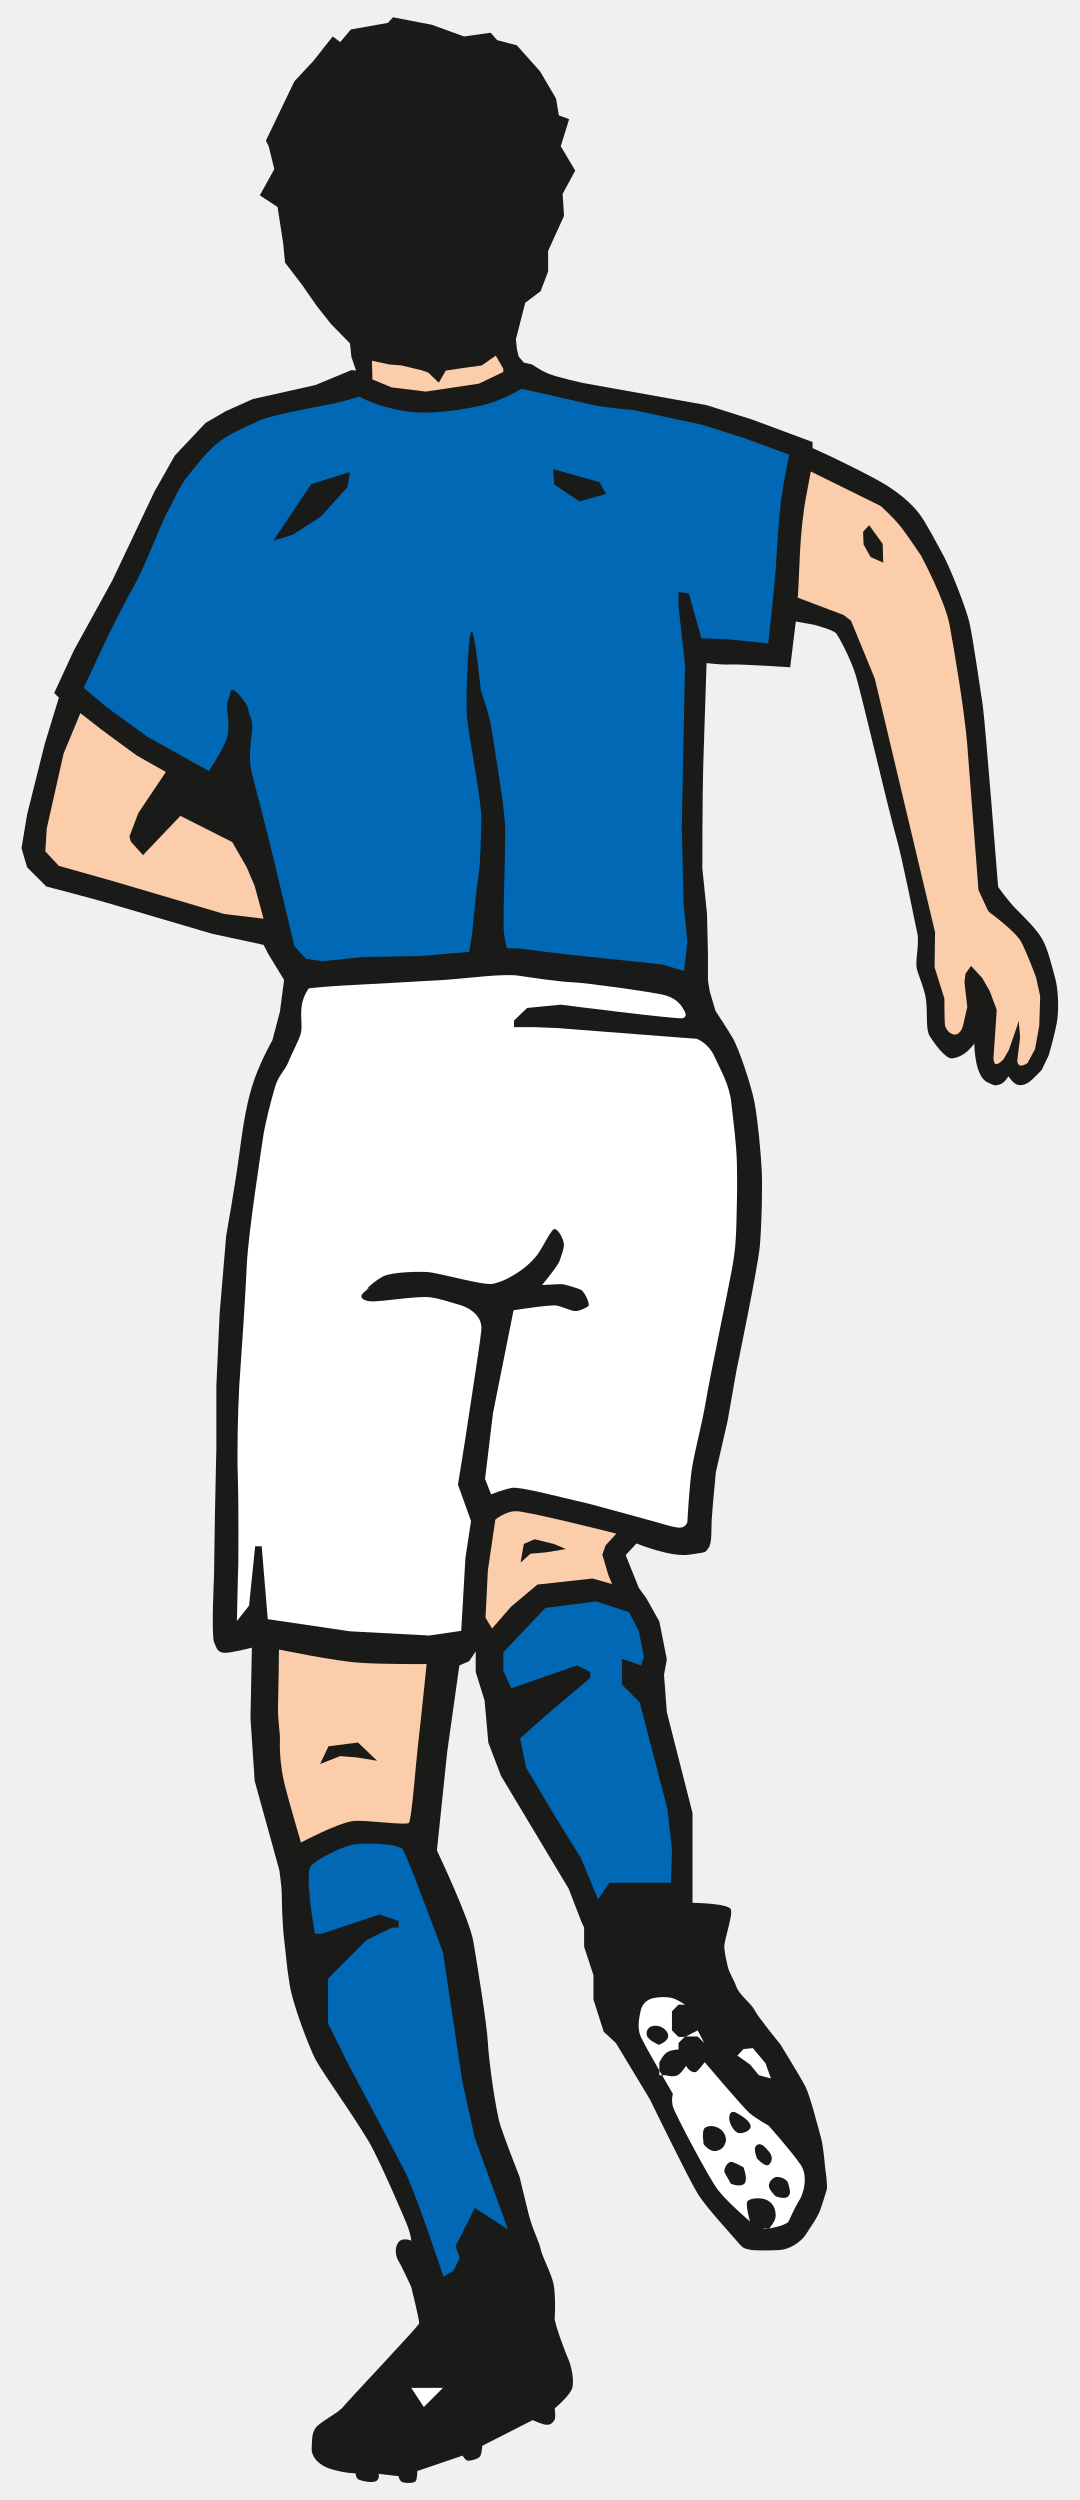
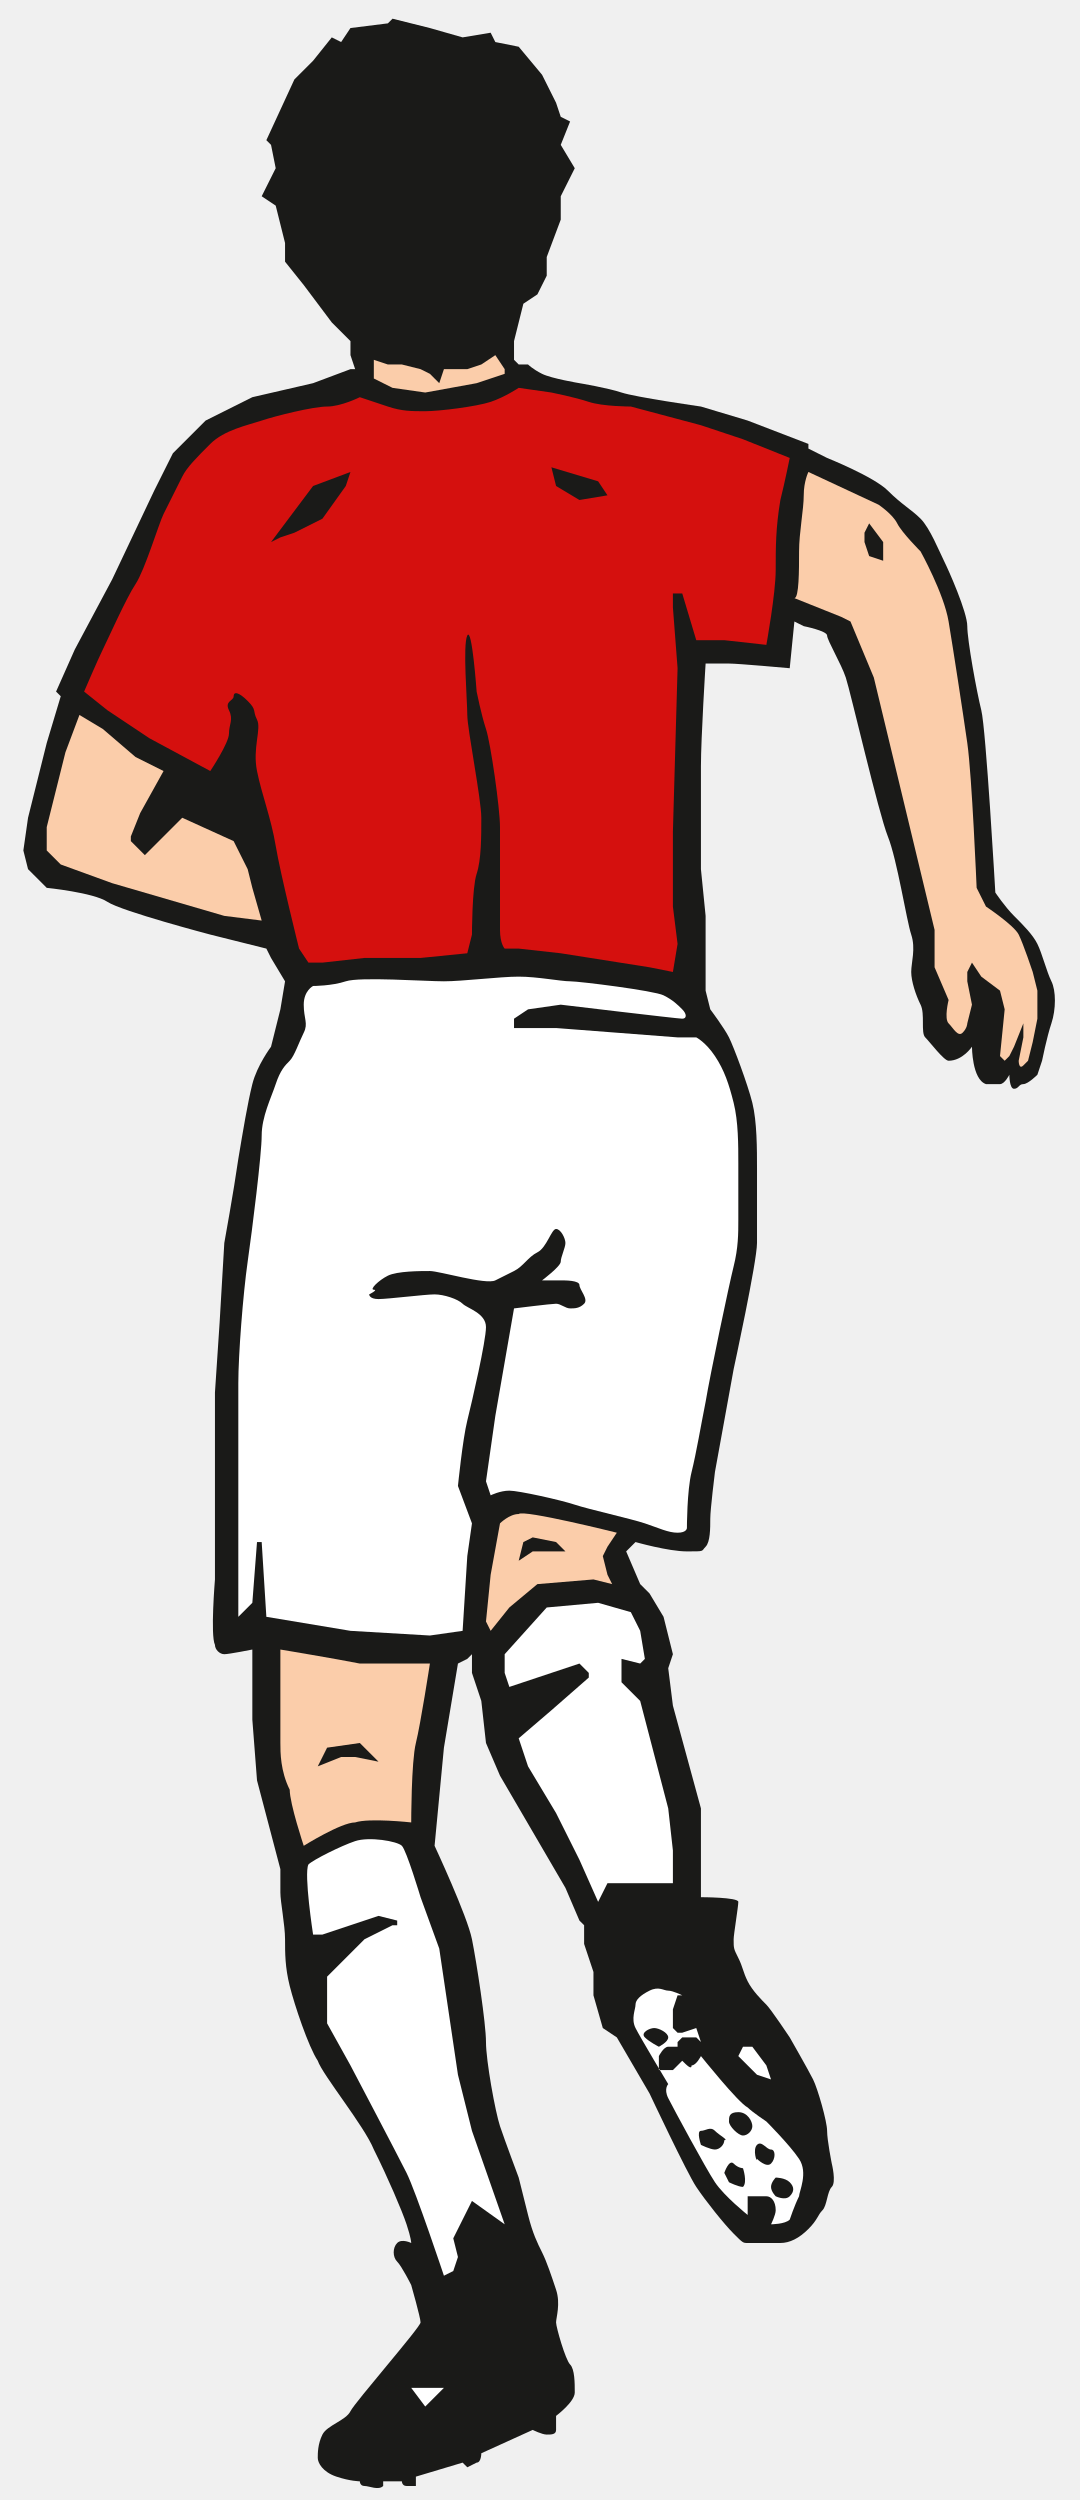
- <svg xmlns="http://www.w3.org/2000/svg" version="1.1" id="Ebene_1" x="0px" y="0px" width="23.1px" height="53.5px" viewBox="0 0 23.1 53.5" style="enable-background:new 0 0 23.1 53.5;" xml:space="preserve">
+ <svg xmlns="http://www.w3.org/2000/svg" version="1.1" id="Ebene_1" x="0px" y="0px" viewBox="0 0 23.1 53.5" style="enable-background:new 0 0 23.1 53.5;" xml:space="preserve">
  <style type="text/css">
- 
	.st0{fill-rule:evenodd;clip-rule:evenodd;fill:#1A1A18;}
- 	.st1{fill:#FBCDAA;}
- 	.st2{fill-rule:evenodd;clip-rule:evenodd;fill:#FBCDAA;}
- 	.st3{fill-rule:evenodd;clip-rule:evenodd;fill:#FFFFFF;}
- 	.st4{fill-rule:evenodd;clip-rule:evenodd;fill:#0068B4;}
- 
+ 	.st1{fill-rule:evenodd;clip-rule:evenodd;fill:#FBCDAA;}
+ 	.st2{fill-rule:evenodd;clip-rule:evenodd;fill:#FFFFFF;}
+ 	.st3{fill-rule:evenodd;clip-rule:evenodd;fill:#D5100E;}
+ 	.st4{fill:#FBCDAA;}
</style>
-   <path class="st0" d="M21.39,23.21c-0.12,0.03-0.11,0.02-0.26-0.05c-0.28-0.13-0.28-0.83-0.28-0.83s-0.18,0.29-0.48,0.32  c-0.14,0.01-0.4-0.35-0.48-0.49s-0.04-0.48-0.07-0.74s-0.16-0.52-0.2-0.69s0.06-0.54,0.01-0.76s-0.32-1.61-0.46-2.09  s-0.75-3.09-0.86-3.44s-0.36-0.82-0.42-0.89s-0.47-0.18-0.47-0.18l-0.39-0.07l-0.12,0.98c0,0-1.06-0.07-1.27-0.06  s-0.52-0.03-0.52-0.03s-0.05,1.56-0.07,2.17c-0.02,0.6-0.02,2.22-0.02,2.22l0.1,0.98l0.02,0.86v0.56l0.04,0.24l0.12,0.41  c0,0,0.27,0.41,0.38,0.6s0.39,0.99,0.46,1.38c0.07,0.39,0.13,1.04,0.15,1.42c0.02,0.38,0,1.19-0.04,1.64s-0.5,2.66-0.5,2.66  l-0.19,1.08l-0.25,1.09c0,0-0.08,0.83-0.09,1.03s0.01,0.5-0.07,0.6c-0.08,0.1-0.01,0.08-0.41,0.14s-1.13-0.24-1.13-0.24l-0.23,0.25  l0.28,0.7l0.16,0.22l0.28,0.5l0.16,0.81l-0.06,0.33l0.06,0.8l0.55,2.16v1.92c0,0,0.77,0.01,0.82,0.14s-0.15,0.66-0.14,0.82  c0.02,0.17,0.03,0.22,0.07,0.39s0.13,0.28,0.19,0.45c0.06,0.17,0.33,0.37,0.39,0.5c0.06,0.13,0.55,0.73,0.55,0.73  s0.42,0.68,0.53,0.89s0.29,0.94,0.34,1.11s0.09,0.66,0.09,0.66s0.06,0.38,0.03,0.46s-0.11,0.38-0.17,0.5  c-0.06,0.13-0.15,0.25-0.27,0.44s-0.38,0.33-0.56,0.34s-0.56,0.02-0.66-0.01s-0.11,0-0.26-0.18s-0.64-0.7-0.83-1  s-1.03-2.03-1.03-2.03l-0.73-1.21l-0.26-0.24l-0.22-0.69v-0.52l-0.2-0.61v-0.41l-0.06-0.13l-0.27-0.7l-1.45-2.42l-0.27-0.71  l-0.08-0.9l-0.19-0.61l0-0.44l-0.14,0.21l-0.21,0.09l-0.26,1.85L9.35,39.6c0,0,0.7,1.47,0.78,1.95c0.08,0.48,0.29,1.76,0.31,2.16  s0.17,1.47,0.27,1.78c0.1,0.31,0.41,1.1,0.41,1.1s0.1,0.42,0.19,0.78c0.09,0.36,0.23,0.6,0.26,0.76s0.24,0.54,0.28,0.77  s0.03,0.59,0.02,0.7s0.23,0.75,0.29,0.88c0.06,0.13,0.13,0.44,0.09,0.61s-0.38,0.45-0.38,0.45s0.03,0.21-0.01,0.26  c-0.04,0.05-0.07,0.09-0.16,0.09s-0.3-0.1-0.3-0.1l-1.08,0.55c0,0-0.01,0.19-0.05,0.23c-0.03,0.05-0.19,0.09-0.25,0.09  c-0.06,0-0.12-0.11-0.12-0.11l-0.97,0.33c0,0,0,0.16-0.03,0.21s-0.16,0.05-0.24,0.04c-0.12-0.01-0.13-0.14-0.13-0.14L8.1,52.94  c0,0,0.03,0.08-0.03,0.14C8,53.15,7.77,53.1,7.69,53.07c-0.08-0.03-0.08-0.14-0.08-0.14s-0.22,0-0.52-0.09  c-0.3-0.09-0.43-0.29-0.42-0.44s-0.01-0.32,0.09-0.45s0.48-0.31,0.59-0.45s1.61-1.72,1.62-1.78S8.8,48.94,8.8,48.94  s-0.2-0.44-0.27-0.55s-0.09-0.3,0-0.41c0.09-0.11,0.27-0.03,0.27-0.03s0-0.14-0.13-0.44s-0.4-0.94-0.68-1.5  c-0.24-0.48-1.07-1.62-1.24-1.94c-0.16-0.32-0.48-1.17-0.55-1.59c-0.07-0.43-0.08-0.66-0.12-0.98c-0.04-0.32-0.05-0.84-0.05-0.97  s-0.05-0.5-0.05-0.5l-0.53-1.92l-0.09-1.34l0.03-1.51c0,0-0.46,0.12-0.59,0.11c-0.14-0.01-0.16-0.08-0.22-0.23  c-0.06-0.15,0-1.42,0-1.42l0.02-1.34L4.63,31v-1.34l0.07-1.55l0.14-1.66c0,0,0.2-1.13,0.28-1.75c0.08-0.62,0.17-1.18,0.33-1.62  s0.38-0.82,0.38-0.82l0.16-0.61l0.09-0.68l-0.33-0.54l-0.11-0.21l-1.11-0.24c0,0-1.86-0.55-2.24-0.66s-1.3-0.35-1.3-0.35l-0.41-0.41  l-0.12-0.41l0.12-0.72l0.38-1.52l0.3-0.98l-0.1-0.1l0.42-0.91l0.83-1.51l0.89-1.88l0.44-0.78l0.66-0.7l0.43-0.25l0.58-0.26l1.34-0.3  l0.77-0.32l0.1,0.01l-0.1-0.29L7.49,7.35L7.08,6.93l-0.3-0.38L6.46,6.09L6.1,5.62L6.06,5.21L5.94,4.43L5.56,4.18l0.31-0.56  L5.75,3.13L5.69,3.01L6.3,1.74l0.41-0.44l0.41-0.52L7.28,0.9l0.23-0.27L8.3,0.49l0.11-0.12l0.83,0.16l0.69,0.25L10.5,0.7l0.14,0.16  l0.42,0.11l0.5,0.56l0.34,0.58l0.06,0.36l0.22,0.08L12,3.13l0.31,0.52l-0.27,0.5l0.03,0.47l-0.34,0.75v0.44l-0.16,0.42l-0.33,0.25  l-0.2,0.78l0.02,0.2l0.04,0.17l0.11,0.13l0.18,0.04c0,0,0.13,0.1,0.33,0.19C11.93,8.08,12.5,8.2,12.5,8.2s0.56,0.1,0.89,0.16  s1.73,0.31,1.73,0.31l0.98,0.31l1.29,0.48v0.13l0.35,0.16c0,0,0.95,0.45,1.27,0.66s0.52,0.4,0.66,0.58s0.4,0.68,0.53,0.92  s0.48,1.11,0.55,1.43s0.23,1.42,0.28,1.75s0.33,3.89,0.33,3.89s0.22,0.31,0.39,0.48s0.42,0.41,0.55,0.63s0.22,0.63,0.28,0.84  s0.08,0.6,0.05,0.86s-0.19,0.8-0.19,0.8l-0.15,0.31c0,0-0.2,0.21-0.26,0.25s-0.12,0.08-0.23,0.07s-0.22-0.19-0.22-0.19  S21.51,23.17,21.39,23.21z" />
-   <path id="skin-arm-r" class="st2" d="M17.12,11.81c0.02-0.4,0.07-0.87,0.13-1.18s0.1-0.54,0.1-0.54l1.5,0.74c0,0,0.26,0.24,0.4,0.41  s0.46,0.65,0.46,0.65s0.51,0.95,0.61,1.48s0.33,1.91,0.38,2.58s0.24,3.1,0.24,3.1l0.2,0.43l0.03,0.04c0,0,0.56,0.41,0.68,0.63  s0.32,0.76,0.32,0.76l0.09,0.41l-0.02,0.63l-0.09,0.5L22,22.73c0,0-0.01,0.04-0.12,0.07s-0.11-0.11-0.11-0.11l0.06-0.49l-0.03-0.36  l-0.02,0.08l-0.19,0.55l-0.11,0.19c0,0-0.06,0.08-0.14,0.11s-0.08-0.13-0.08-0.13l0.07-1.03l-0.15-0.4l-0.16-0.28l-0.24-0.26  l-0.12,0.17l-0.02,0.18l0.06,0.53l-0.09,0.39c0,0-0.02,0.14-0.13,0.19s-0.25-0.09-0.26-0.21s-0.01-0.55-0.01-0.55l-0.21-0.67  l0.01-0.75l-1.29-5.43l-0.51-1.24l-0.16-0.12l-0.98-0.37C17.08,12.79,17.1,12.2,17.12,11.81z" />
-   <polygon class="st0" points="18.63,11.92 18.48,11.65 18.47,11.38 18.6,11.24 18.89,11.64 18.9,12.04 18.63,11.92 " />
-   <path class="st3" d="M16.87,47.55c-0.1,0.09-0.41,0.14-0.41,0.14h-0.14l0.04,0.01l0.1-0.01c0,0,0.14-0.16,0.14-0.27  c0-0.15-0.06-0.28-0.19-0.34S16.06,47.04,16,47.1s0.05,0.44,0.05,0.44s-0.49-0.42-0.69-0.68c-0.2-0.27-0.92-1.63-0.96-1.78  s0-0.27,0-0.27s-0.61-1.04-0.69-1.23s-0.03-0.41,0-0.55s0.13-0.24,0.27-0.27s0.3-0.03,0.41,0s0.27,0.14,0.27,0.14h-0.14l-0.14,0.14  v0.41l0.14,0.14h0.14l0.27-0.14l0.14,0.27l-0.14-0.14h-0.27l-0.14,0.14v0.14c0,0-0.13,0-0.23,0.05s-0.18,0.23-0.18,0.23v0.27h0.14  c0,0,0.15,0.05,0.25,0c0.11-0.06,0.17-0.22,0.19-0.19c0.06,0.11,0.17,0.15,0.22,0.11c0.06-0.05,0.17-0.2,0.17-0.2  s0.82,0.97,0.96,1.09s0.41,0.27,0.41,0.27s0.48,0.54,0.68,0.83c0.19,0.27,0.04,0.69-0.04,0.79C17.02,47.22,16.87,47.55,16.87,47.55  S16.99,47.43,16.87,47.55z" />
-   <path class="st0" d="M16.6,47c0,0-0.11-0.1-0.14-0.19s0.06-0.2,0.14-0.22s0.25,0.04,0.27,0.14c0.02,0.1,0.07,0.19,0,0.27  S16.6,47,16.6,47L16.6,47z" />
-   <path id="player-jersey" class="st4" d="M16.44,13.77l-0.87-0.09l-0.56-0.02l-0.27-0.96l-0.22-0.03l0,0.3l0.14,1.26l-0.07,3.48  l0.04,1.64l0.08,0.8l-0.07,0.63l-0.47-0.14L12,20.41l-0.88-0.11l-0.27-0.01c0,0-0.05-0.15-0.07-0.37s0.04-1.77,0.03-2.21  s-0.24-1.76-0.29-2.1s-0.23-0.83-0.23-0.83s-0.14-1.42-0.21-1.25s-0.11,1.44-0.09,1.78s0.32,1.83,0.31,2.22s-0.01,0.87-0.06,1.2  s-0.14,1.29-0.14,1.29l-0.06,0.35l-1.05,0.09l-1.22,0.02l-0.87,0.09l-0.35-0.05L6.3,20.25c0,0-0.39-1.65-0.52-2.18  s-0.3-1.15-0.4-1.57s0.08-0.94-0.01-1.13c-0.09-0.18,0-0.18-0.17-0.4s-0.26-0.25-0.27-0.15s-0.09,0.2-0.07,0.36  c0.02,0.16,0.04,0.3,0.02,0.52s-0.41,0.8-0.41,0.8l-1.31-0.73l-0.87-0.63l-0.5-0.42c0,0,0.34-0.72,0.44-0.94s0.54-1.08,0.7-1.36  s0.54-1.27,0.65-1.46s0.27-0.58,0.45-0.79s0.33-0.43,0.59-0.66S5.33,9.11,5.55,9s1.16-0.28,1.47-0.34s0.67-0.17,0.67-0.17  s0.29,0.15,0.57,0.22s0.49,0.12,0.84,0.12s1.05-0.09,1.41-0.21s0.65-0.3,0.65-0.3l0.67,0.15c0,0,0.52,0.12,0.83,0.19  c0.32,0.07,0.87,0.11,0.87,0.11l1.5,0.32l0.88,0.28l0.98,0.36c0,0-0.11,0.5-0.17,0.95c-0.08,0.65-0.08,0.97-0.12,1.5  C16.56,12.71,16.44,13.77,16.44,13.77z" />
-   <polygon class="st3" points="16.05,44.18 15.78,43.99 15.91,43.85 16.11,43.83 16.38,44.15 16.5,44.48 16.24,44.41 " />
-   <path class="st0" d="M16.19,46.18c0.05,0.08-0.1-0.19,0-0.27c0.1-0.08,0.2,0.06,0.27,0.14s0.08,0.19,0,0.27  C16.38,46.4,16.19,46.18,16.19,46.18S16.14,46.1,16.19,46.18z" />
-   <path id="player-shorts" class="st3" d="M15.11,29.96c-0.09,0.54-0.24,1.07-0.3,1.45c-0.06,0.38-0.1,1.16-0.1,1.16  s-0.03,0.14-0.2,0.12s-0.39-0.1-0.66-0.17s-1.21-0.34-1.5-0.4c-0.28-0.06-1.21-0.31-1.39-0.28s-0.45,0.14-0.45,0.14l-0.13-0.33  l0.17-1.41l0.44-2.2c0,0,0.81-0.13,0.93-0.1s0.23,0.08,0.34,0.11s0.25-0.05,0.32-0.09s-0.08-0.33-0.15-0.36s-0.34-0.12-0.42-0.12  S11.6,27.5,11.6,27.5s0.35-0.42,0.38-0.53s0.11-0.27,0.08-0.39s-0.12-0.27-0.19-0.28c-0.07-0.01-0.25,0.39-0.37,0.55  s-0.31,0.32-0.48,0.42s-0.24,0.14-0.45,0.2c-0.21,0.06-1.17-0.24-1.45-0.25s-0.74,0.01-0.91,0.09s-0.43,0.32-0.33,0.26  s-0.11,0.08-0.14,0.14s0.03,0.13,0.21,0.14s0.99-0.12,1.24-0.09s0.54,0.14,0.63,0.16s0.52,0.17,0.48,0.55s-0.22,1.49-0.28,1.91  s-0.22,1.39-0.22,1.39l0.28,0.78l-0.12,0.79l-0.09,1.56L9.18,35l-1.69-0.09l-1.76-0.26L5.6,33.09H5.46l-0.13,1.27l-0.26,0.33  l0.02-0.91l0.01-0.31c0,0,0.01-1.26-0.01-1.84c-0.02-0.58,0-1.38,0.03-1.97c0.04-0.59,0.13-1.87,0.16-2.56s0.29-2.34,0.34-2.7  s0.18-0.84,0.26-1.12s0.22-0.37,0.29-0.55s0.21-0.43,0.26-0.59s0-0.3,0.02-0.56s0.16-0.43,0.16-0.43s0.37-0.04,0.74-0.06  s1.7-0.09,2.16-0.12s1.25-0.14,1.59-0.09s0.86,0.13,1.15,0.14s1.79,0.22,1.99,0.28s0.3,0.16,0.37,0.27s0.1,0.19,0,0.22  S12,21.5,12,21.5l-0.72,0.07L11,21.84v0.14h0.41L11.92,22l2.58,0.2l0.41,0.03c0,0,0.25,0.09,0.38,0.38s0.32,0.6,0.36,0.99  s0.11,0.85,0.12,1.31c0.01,0.46,0,0.91-0.01,1.25c-0.01,0.34-0.02,0.58-0.1,1.02S15.2,29.42,15.11,29.96z" />
-   <path class="st0" d="M15.61,45.38c-0.02-0.09,0.01-0.25,0.16-0.16s0.26,0.16,0.29,0.26s-0.12,0.17-0.23,0.17  S15.63,45.47,15.61,45.38z" />
-   <path class="st0" d="M15.53,45.84c-0.03,0.08-0.06,0.16-0.2,0.19s-0.27-0.14-0.27-0.14s-0.05-0.29,0.02-0.35s0.21-0.06,0.33,0.02  S15.55,45.8,15.53,45.84z" />
-   <path class="st0" d="M15.64,46.73c0,0-0.09-0.16-0.13-0.23s0.06-0.27,0.17-0.23s0.23,0.11,0.23,0.11s0.11,0.28,0.01,0.36  C15.81,46.81,15.64,46.73,15.64,46.73z" />
-   <polygon id="player-sock-r" class="st4" points="13.04,40.29 12.8,40.65 12.43,39.76 11.86,38.84 11.26,37.83 11.13,37.2   11.81,36.6 12.63,35.91 12.63,35.78 12.35,35.64 10.94,36.13 10.77,35.75 10.77,35.36 11.67,34.41 12.76,34.27 13.46,34.5   13.67,34.9 13.78,35.46 13.72,35.64 13.31,35.5 13.31,36.05 13.69,36.43 14.28,38.7 14.38,39.57 14.36,40.29 13.04,40.29 " />
-   <path class="st0" d="M14.1,43.76c0,0-0.24-0.1-0.26-0.21s0.05-0.2,0.19-0.2s0.28,0.12,0.27,0.23S14.1,43.76,14.1,43.76L14.1,43.76z" />
-   <path id="skin-leg-r" class="st2" d="M13.19,32.82l-0.23,0.25l-0.07,0.2l0.13,0.44l0.08,0.19l-0.42-0.12l-1.18,0.13l-0.56,0.47  l-0.41,0.47l-0.14-0.23l0.05-1.01l0.16-1.09c0,0,0.22-0.18,0.43-0.18C11.22,32.32,13.19,32.82,13.19,32.82z" />
-   <path id="player-sock-l" class="st4" d="M9.84,48.32L9.7,48.6l-0.21,0.12c0,0-0.61-1.83-0.82-2.24s-1.24-2.35-1.24-2.35  L7.02,43.3v-0.96l0.82-0.82l0.55-0.27h0.14v-0.14l-0.41-0.14l-1.23,0.41H6.74c0,0-0.24-1.29-0.08-1.46c0.13-0.13,0.69-0.44,1-0.46  s0.88,0,0.96,0.12c0.08,0.12,0.45,1.11,0.45,1.11l0.41,1.09l0.41,2.74l0.27,1.23l0.71,1.96l-0.71-0.46l-0.41,0.82L9.84,48.32z" />
-   <path id="skin-leg-l" class="st2" d="M7.67,35.58c0.49,0.04,1.46,0.03,1.46,0.03S9,36.88,8.95,37.3s-0.14,1.65-0.2,1.71  s-0.94-0.07-1.19-0.04c-0.33,0.04-1.12,0.46-1.12,0.46s-0.27-0.92-0.34-1.21c-0.08-0.29-0.12-0.71-0.11-0.94  C6,37.06,5.94,36.83,5.95,36.5s0.02-1.2,0.02-1.2S7.18,35.55,7.67,35.58z" />
-   <polygon class="st3" points="9.07,51.51 8.8,51.1 9.48,51.1 9.07,51.51 " />
-   <polygon id="skin-arm-l" class="st1" points="2.43,18.86 1.26,18.53 0.97,18.22 1,17.73 1.36,16.13 1.72,15.26 2.18,15.62  2.93,16.17 3.55,16.52 2.96,17.4 2.77,17.9 2.8,18.01 3.06,18.3 3.86,17.46 4.97,18.02 5.28,18.56 5.45,18.96 5.64,19.66 4.8,19.56   " />
-   <polygon id="skin-neck" class="st2" points="10.77,7.96 10.77,7.89 10.61,7.61 10.31,7.82 10.02,7.86 9.54,7.93 9.39,8.19   9.16,7.97 9.01,7.92 8.59,7.82 8.33,7.8 7.96,7.72 7.97,8.12 8.38,8.29 9.11,8.38 10.25,8.21 " />
-   <polygon class="st0" points="11.85,33.04 11.44,32.94 11.21,33.04 11.14,33.44 11.35,33.25 11.69,33.22 12.11,33.15 " />
-   <polygon class="st0" points="7.86,37.48 7.66,37.29 7.03,37.37 6.85,37.75 7.28,37.58 7.64,37.61 8.07,37.68 " />
-   <polygon class="st0" points="12.4,10.73 11.86,10.37 11.84,10.04 12.83,10.32 12.97,10.57 12.4,10.73 " />
-   <polygon class="st0" points="6.87,11.05 6.27,11.44 5.99,11.53 5.85,11.57 6.66,10.36 7.49,10.1 7.44,10.42 6.87,11.05 " />
-   <polygon id="hair" class="st0" points="6.22,3.56 6.1,3.09 6.07,3 6.47,2.09 6.8,1.69 7.21,1.2 7.36,1.29 7.76,1.01 8.44,0.88   8.53,0.77 9.25,0.91 9.85,1.13 10.35,1.06 10.48,1.2 10.84,1.3 11.28,1.8 11.58,2.31 11.63,2.63 11.82,2.69 11.66,3.22 11.93,3.68   11.7,4.12 11.72,4.54 11.43,5.2 11.43,5.59 11.29,5.96 11.01,6.18 10.83,6.77 10.74,7.13 10.3,7.34 10,7.39 9.5,7.48 9.34,7.64   9.11,7.48 8.96,7.43 8.51,7.38 8.25,7.36 7.83,7.29 7.71,7.08 7.31,6.7 7.02,6.31 6.77,5.95 6.46,5.48 6.43,5.05 6.29,4.22   5.98,4.05 " />
+   <path class="st0" d="M21.4,23.2c-0.1,0-0.1,0-0.3,0c-0.3-0.1-0.3-0.8-0.3-0.8s-0.2,0.3-0.5,0.3c-0.1,0-0.4-0.4-0.5-0.5  s0-0.5-0.1-0.7s-0.2-0.5-0.2-0.7s0.1-0.5,0-0.8s-0.3-1.6-0.5-2.1s-0.8-3.1-0.9-3.4s-0.4-0.8-0.4-0.9s-0.5-0.2-0.5-0.2L17,13.3  l-0.1,1c0,0-1.1-0.1-1.3-0.1s-0.5,0-0.5,0s-0.1,1.6-0.1,2.2c0,0.6,0,2.2,0,2.2l0.1,1l0,0.9V21l0,0.2l0.1,0.4c0,0,0.3,0.4,0.4,0.6  s0.4,1,0.5,1.4s0.1,1,0.1,1.4s0,1.2,0,1.6s-0.5,2.7-0.5,2.7l-0.2,1.1l-0.2,1.1c0,0-0.1,0.8-0.1,1s0,0.5-0.1,0.6s0,0.1-0.4,0.1  S13.6,33,13.6,33l-0.2,0.2l0.3,0.7l0.2,0.2l0.3,0.5l0.2,0.8l-0.1,0.3l0.1,0.8l0.6,2.2v1.9c0,0,0.8,0,0.8,0.1s-0.1,0.7-0.1,0.8  c0,0.2,0,0.2,0.1,0.4s0.1,0.3,0.2,0.5c0.1,0.2,0.3,0.4,0.4,0.5s0.5,0.7,0.5,0.7s0.4,0.7,0.5,0.9s0.3,0.9,0.3,1.1s0.1,0.7,0.1,0.7  s0.1,0.4,0,0.5s-0.1,0.4-0.2,0.5c-0.1,0.1-0.1,0.2-0.3,0.4s-0.4,0.3-0.6,0.3s-0.6,0-0.7,0s-0.1,0-0.3-0.2s-0.6-0.7-0.8-1s-1-2-1-2  l-0.7-1.2l-0.3-0.2l-0.2-0.7v-0.5l-0.2-0.6v-0.4l-0.1-0.1l-0.3-0.7L10.7,38l-0.3-0.7l-0.1-0.9l-0.2-0.6v-0.4L10,35.5l-0.2,0.1  l-0.3,1.8l-0.2,2.1c0,0,0.7,1.5,0.8,2s0.3,1.8,0.3,2.2s0.2,1.5,0.3,1.8c0.1,0.3,0.4,1.1,0.4,1.1s0.1,0.4,0.2,0.8  c0.1,0.4,0.2,0.6,0.3,0.8s0.2,0.5,0.3,0.8s0,0.6,0,0.7s0.2,0.8,0.3,0.9s0.1,0.4,0.1,0.6s-0.4,0.5-0.4,0.5s0,0.2,0,0.3  s-0.1,0.1-0.2,0.1s-0.3-0.1-0.3-0.1l-1.1,0.5c0,0,0,0.2-0.1,0.2c0,0-0.2,0.1-0.2,0.1s-0.1-0.1-0.1-0.1l-1,0.3c0,0,0,0.2,0,0.2  s-0.2,0-0.2,0c-0.1,0-0.1-0.1-0.1-0.1l-0.4,0c0,0,0,0.1,0,0.1c-0.1,0.1-0.3,0-0.4,0s-0.1-0.1-0.1-0.1s-0.2,0-0.5-0.1  s-0.4-0.3-0.4-0.4s0-0.3,0.1-0.5s0.5-0.3,0.6-0.5S9,49.8,9,49.7s-0.2-0.8-0.2-0.8s-0.2-0.4-0.3-0.5s-0.1-0.3,0-0.4s0.3,0,0.3,0  s0-0.1-0.1-0.4S8.3,46.6,8,46c-0.2-0.5-1.1-1.6-1.2-1.9c-0.2-0.3-0.5-1.2-0.6-1.6c-0.1-0.4-0.1-0.7-0.1-1S6,40.7,6,40.5S6,40,6,40  l-0.5-1.9l-0.1-1.3l0-1.5c0,0-0.5,0.1-0.6,0.1c-0.1,0-0.2-0.1-0.2-0.2c-0.1-0.2,0-1.4,0-1.4l0-1.3l0-1.4v-1.3l0.1-1.5l0.1-1.7  c0,0,0.2-1.1,0.3-1.8c0.1-0.6,0.2-1.2,0.3-1.6s0.4-0.8,0.4-0.8L6,21.6L6.1,21l-0.3-0.5l-0.1-0.2L4.5,20c0,0-1.9-0.5-2.2-0.7  S1,19,1,19l-0.4-0.4l-0.1-0.4l0.1-0.7L1,15.9l0.3-1l-0.1-0.1l0.4-0.9l0.8-1.5l0.9-1.9l0.4-0.8l0.7-0.7l0.4-0.2l0.6-0.3l1.3-0.3  l0.8-0.3l0.1,0L7.5,7.6l0-0.3L7.1,6.9L6.8,6.5L6.5,6.1L6.1,5.6l0-0.4L5.9,4.4L5.6,4.2l0.3-0.6L5.8,3.1L5.7,3l0.6-1.3l0.4-0.4  l0.4-0.5l0.2,0.1l0.2-0.3l0.8-0.1l0.1-0.1l0.8,0.2l0.7,0.2l0.6-0.1l0.1,0.2L11.1,1l0.5,0.6l0.3,0.6L12,2.5l0.2,0.1L12,3.1l0.3,0.5  L12,4.2l0,0.5l-0.3,0.8v0.4l-0.2,0.4l-0.3,0.2L11,7.3l0,0.2l0,0.2l0.1,0.1l0.2,0c0,0,0.1,0.1,0.3,0.2c0.2,0.1,0.8,0.2,0.8,0.2  s0.6,0.1,0.9,0.2s1.7,0.3,1.7,0.3l1,0.3l1.3,0.5v0.1l0.4,0.2c0,0,1,0.4,1.3,0.7s0.5,0.4,0.7,0.6s0.4,0.7,0.5,0.9s0.5,1.1,0.5,1.4  s0.2,1.4,0.3,1.8s0.3,3.9,0.3,3.9s0.2,0.3,0.4,0.5s0.4,0.4,0.5,0.6s0.2,0.6,0.3,0.8s0.1,0.6,0,0.9s-0.2,0.8-0.2,0.8l-0.1,0.3  c0,0-0.2,0.2-0.3,0.2s-0.1,0.1-0.2,0.1S21.6,23,21.6,23S21.5,23.2,21.4,23.2z" />
+   <path id="skin-arm-r" class="st1" d="M17.1,11.8c0-0.4,0.1-0.9,0.1-1.2s0.1-0.5,0.1-0.5l1.5,0.7c0,0,0.3,0.2,0.4,0.4  s0.5,0.6,0.5,0.6s0.5,0.9,0.6,1.5s0.3,1.9,0.4,2.6s0.2,3.1,0.2,3.1l0.2,0.4l0,0c0,0,0.6,0.4,0.7,0.6s0.3,0.8,0.3,0.8l0.1,0.4l0,0.6  l-0.1,0.5L22,22.7c0,0,0,0-0.1,0.1s-0.1-0.1-0.1-0.1l0.1-0.5l0-0.4l0,0.1l-0.2,0.5l-0.1,0.2c0,0-0.1,0.1-0.1,0.1s-0.1-0.1-0.1-0.1  l0.1-1l-0.1-0.4L21,20.9l-0.2-0.3l-0.1,0.2l0,0.2l0.1,0.5l-0.1,0.4c0,0,0,0.1-0.1,0.2s-0.2-0.1-0.3-0.2s0-0.5,0-0.5L20,20.7l0-0.8  l-1.3-5.4l-0.5-1.2L18,13.2l-1-0.4C17.1,12.8,17.1,12.2,17.1,11.8z" />
+   <polygon class="st0" points="18.6,11.9 18.5,11.6 18.5,11.4 18.6,11.2 18.9,11.6 18.9,12 " />
+   <path class="st2" d="M16.9,47.5c-0.1,0.1-0.4,0.1-0.4,0.1h-0.1l0,0l0.1,0c0,0,0.1-0.2,0.1-0.3c0-0.2-0.1-0.3-0.2-0.3s-0.4,0-0.4,0  s0,0.4,0,0.4s-0.5-0.4-0.7-0.7c-0.2-0.3-0.9-1.6-1-1.8s0-0.3,0-0.3s-0.6-1-0.7-1.2s0-0.4,0-0.5s0.1-0.2,0.3-0.3s0.3,0,0.4,0  s0.3,0.1,0.3,0.1h-0.1L14.4,43v0.4l0.1,0.1h0.1l0.3-0.1l0.1,0.3l-0.1-0.1h-0.3l-0.1,0.1v0.1c0,0-0.1,0-0.2,0s-0.2,0.2-0.2,0.2v0.3  h0.1c0,0,0.1,0,0.2,0c0.1-0.1,0.2-0.2,0.2-0.2c0.1,0.1,0.2,0.2,0.2,0.1c0.1,0,0.2-0.2,0.2-0.2s0.8,1,1,1.1c0.1,0.1,0.4,0.3,0.4,0.3  s0.5,0.5,0.7,0.8c0.2,0.3,0,0.7,0,0.8C17,47.2,16.9,47.5,16.9,47.5S17,47.4,16.9,47.5z" />
+   <path class="st0" d="M16.6,47c0,0-0.1-0.1-0.1-0.2s0.1-0.2,0.1-0.2s0.2,0,0.3,0.1s0.1,0.2,0,0.3S16.6,47,16.6,47L16.6,47z" />
+   <path id="player-jersey" class="st3" d="M16.4,13.8l-0.9-0.1l-0.6,0l-0.3-1l-0.2,0V13l0.1,1.3l-0.1,3.5l0,1.6l0.1,0.8l-0.1,0.6  l-0.5-0.1L12,20.4l-0.9-0.1l-0.3,0c0,0-0.1-0.1-0.1-0.4s0-1.8,0-2.2s-0.2-1.8-0.3-2.1s-0.2-0.8-0.2-0.8s-0.1-1.4-0.2-1.2  S10,15,10,15.3s0.3,1.8,0.3,2.2s0,0.9-0.1,1.2S10.1,20,10.1,20L10,20.4L9,20.5l-1.2,0l-0.9,0.1l-0.3,0l-0.2-0.3c0,0-0.4-1.6-0.5-2.2  s-0.3-1.1-0.4-1.6s0.1-0.9,0-1.1c-0.1-0.2,0-0.2-0.2-0.4s-0.3-0.2-0.3-0.1S4.8,15,4.9,15.2s0,0.3,0,0.5s-0.4,0.8-0.4,0.8l-1.3-0.7  l-0.9-0.6l-0.5-0.4c0,0,0.3-0.7,0.4-0.9s0.5-1.1,0.7-1.4s0.5-1.3,0.6-1.5s0.3-0.6,0.4-0.8s0.3-0.4,0.6-0.7S5.3,9.1,5.6,9  S6.7,8.7,7,8.7s0.7-0.2,0.7-0.2S8,8.6,8.3,8.7s0.5,0.1,0.8,0.1s1.1-0.1,1.4-0.2s0.6-0.3,0.6-0.3l0.7,0.1c0,0,0.5,0.1,0.8,0.2  c0.3,0.1,0.9,0.1,0.9,0.1L15,9.1l0.9,0.3l1,0.4c0,0-0.1,0.5-0.2,0.9c-0.1,0.6-0.1,1-0.1,1.5C16.6,12.7,16.4,13.8,16.4,13.8z" />
+   <polygon class="st2" points="16,44.2 15.8,44 15.9,43.8 16.1,43.8 16.4,44.2 16.5,44.5 16.2,44.4 " />
+   <path class="st0" d="M16.2,46.2c0,0.1-0.1-0.2,0-0.3s0.2,0.1,0.3,0.1s0.1,0.2,0,0.3C16.4,46.4,16.2,46.2,16.2,46.2  S16.1,46.1,16.2,46.2z" />
+   <path id="player-shorts" class="st2" d="M15.1,30c-0.1,0.5-0.2,1.1-0.3,1.5c-0.1,0.4-0.1,1.2-0.1,1.2s0,0.1-0.2,0.1  s-0.4-0.1-0.7-0.2s-1.2-0.3-1.5-0.4c-0.3-0.1-1.2-0.3-1.4-0.3S10.5,32,10.5,32l-0.1-0.3l0.2-1.4L11,28c0,0,0.8-0.1,0.9-0.1  s0.2,0.1,0.3,0.1s0.2,0,0.3-0.1s-0.1-0.3-0.1-0.4s-0.3-0.1-0.4-0.1s-0.4,0-0.4,0S12,27.1,12,27s0.1-0.3,0.1-0.4s-0.1-0.3-0.2-0.3  s-0.2,0.4-0.4,0.5s-0.3,0.3-0.5,0.4s-0.2,0.1-0.4,0.2c-0.2,0.1-1.2-0.2-1.4-0.2s-0.7,0-0.9,0.1s-0.4,0.3-0.3,0.3s-0.1,0.1-0.1,0.1  s0,0.1,0.2,0.1s1-0.1,1.2-0.1s0.5,0.1,0.6,0.2s0.5,0.2,0.5,0.5S10.1,30,10,30.4s-0.2,1.4-0.2,1.4l0.3,0.8L10,33.3l-0.1,1.6L9.2,35  l-1.7-0.1l-1.8-0.3l-0.1-1.6H5.5l-0.1,1.3l-0.3,0.3l0-0.9l0-0.3c0,0,0-1.3,0-1.8c0-0.6,0-1.4,0-2c0-0.6,0.1-1.9,0.2-2.6  s0.3-2.3,0.3-2.7s0.2-0.8,0.3-1.1s0.2-0.4,0.3-0.5s0.2-0.4,0.3-0.6s0-0.3,0-0.6s0.2-0.4,0.2-0.4s0.4,0,0.7-0.1S9.1,21,9.5,21  s1.2-0.1,1.6-0.1S12,21,12.2,21s1.8,0.2,2,0.3s0.3,0.2,0.4,0.3s0.1,0.2,0,0.2S12,21.5,12,21.5l-0.7,0.1L11,21.8V22h0.4l0.5,0  l2.6,0.2l0.4,0c0,0,0.2,0.1,0.4,0.4s0.3,0.6,0.4,1s0.1,0.9,0.1,1.3s0,0.9,0,1.2s0,0.6-0.1,1S15.2,29.4,15.1,30z" />
+   <path class="st0" d="M15.6,45.4c0-0.1,0-0.2,0.2-0.2s0.3,0.2,0.3,0.3s-0.1,0.2-0.2,0.2S15.6,45.5,15.6,45.4z" />
+   <path class="st0" d="M15.5,45.8c0,0.1-0.1,0.2-0.2,0.2s-0.3-0.1-0.3-0.1s-0.1-0.3,0-0.3s0.2-0.1,0.3,0S15.6,45.8,15.5,45.8z" />
+   <path class="st0" d="M15.6,46.7c0,0-0.1-0.2-0.1-0.2s0.1-0.3,0.2-0.2s0.2,0.1,0.2,0.1s0.1,0.3,0,0.4C15.8,46.8,15.6,46.7,15.6,46.7z  " />
+   <polygon id="player-sock-r" class="st2" points="13,40.3 12.8,40.7 12.4,39.8 11.9,38.8 11.3,37.8 11.1,37.2 11.8,36.6 12.6,35.9   12.6,35.8 12.4,35.6 10.9,36.1 10.8,35.8 10.8,35.4 11.7,34.4 12.8,34.3 13.5,34.5 13.7,34.9 13.8,35.5 13.7,35.6 13.3,35.5   13.3,36 13.7,36.4 14.3,38.7 14.4,39.6 14.4,40.3 " />
+   <path class="st0" d="M14.1,43.8c0,0-0.2-0.1-0.3-0.2s0.1-0.2,0.2-0.2s0.3,0.1,0.3,0.2S14.1,43.8,14.1,43.8L14.1,43.8z" />
+   <path id="skin-leg-r" class="st1" d="M13.2,32.8L13,33.1l-0.1,0.2l0.1,0.4l0.1,0.2l-0.4-0.1l-1.2,0.1l-0.6,0.5l-0.4,0.5l-0.1-0.2  l0.1-1l0.2-1.1c0,0,0.2-0.2,0.4-0.2C11.2,32.3,13.2,32.8,13.2,32.8z" />
+   <path id="player-sock-l" class="st2" d="M9.8,48.3l-0.1,0.3l-0.2,0.1c0,0-0.6-1.8-0.8-2.2s-1.2-2.3-1.2-2.3L7,43.3v-1l0.8-0.8  l0.6-0.3h0.1v-0.1L8.1,41l-1.2,0.4H6.7c0,0-0.2-1.3-0.1-1.5c0.1-0.1,0.7-0.4,1-0.5s0.9,0,1,0.1s0.4,1.1,0.4,1.1l0.4,1.1l0.4,2.7  l0.3,1.2l0.7,2l-0.7-0.5l-0.4,0.8L9.8,48.3z" />
+   <path id="skin-leg-l" class="st1" d="M7.7,35.6c0.5,0,1.5,0,1.5,0S9,36.9,8.9,37.3S8.8,39,8.8,39s-0.9-0.1-1.2,0  c-0.3,0-1.1,0.5-1.1,0.5s-0.3-0.9-0.3-1.2C6,37.9,6,37.5,6,37.3c0-0.2,0-0.4,0-0.8s0-1.2,0-1.2S7.2,35.5,7.7,35.6z" />
+   <polygon class="st2" points="9.1,51.5 8.8,51.1 9.5,51.1 " />
+   <polygon id="skin-arm-l" class="st4" points="2.4,18.9 1.3,18.5 1,18.2 1,17.7 1.4,16.1 1.7,15.3 2.2,15.6 2.9,16.2 3.5,16.5   3,17.4 2.8,17.9 2.8,18 3.1,18.3 3.9,17.5 5,18 5.3,18.6 5.4,19 5.6,19.7 4.8,19.6 " />
+   <polygon id="skin-neck" class="st1" points="10.8,8 10.8,7.9 10.6,7.6 10.3,7.8 10,7.9 9.5,7.9 9.4,8.2 9.2,8 9,7.9 8.6,7.8   8.3,7.8 8,7.7 8,8.1 8.4,8.3 9.1,8.4 10.2,8.2 " />
+   <polygon class="st0" points="11.9,33 11.4,32.9 11.2,33 11.1,33.4 11.4,33.2 11.7,33.2 12.1,33.2 " />
+   <polygon class="st0" points="7.9,37.5 7.7,37.3 7,37.4 6.8,37.8 7.3,37.6 7.6,37.6 8.1,37.7 " />
+   <polygon class="st0" points="12.4,10.7 11.9,10.4 11.8,10 12.8,10.3 13,10.6 " />
+   <polygon class="st0" points="6.9,11.1 6.3,11.4 6,11.5 5.8,11.6 6.7,10.4 7.5,10.1 7.4,10.4 " />
+   <polygon id="hair" class="st0" points="6.2,3.6 6.1,3.1 6.1,3 6.5,2.1 6.8,1.7 7.2,1.2 7.4,1.3 7.8,1 8.4,0.9 8.5,0.8 9.2,0.9   9.9,1.1 10.4,1.1 10.5,1.2 10.8,1.3 11.3,1.8 11.6,2.3 11.6,2.6 11.8,2.7 11.7,3.2 11.9,3.7 11.7,4.1 11.7,4.5 11.4,5.2 11.4,5.6   11.3,6 11,6.2 10.8,6.8 10.7,7.1 10.3,7.3 10,7.4 9.5,7.5 9.3,7.6 9.1,7.5 9,7.4 8.5,7.4 8.2,7.4 7.8,7.3 7.7,7.1 7.3,6.7 7,6.3   6.8,5.9 6.5,5.5 6.4,5.1 6.3,4.2 6,4.1 " />
</svg>
